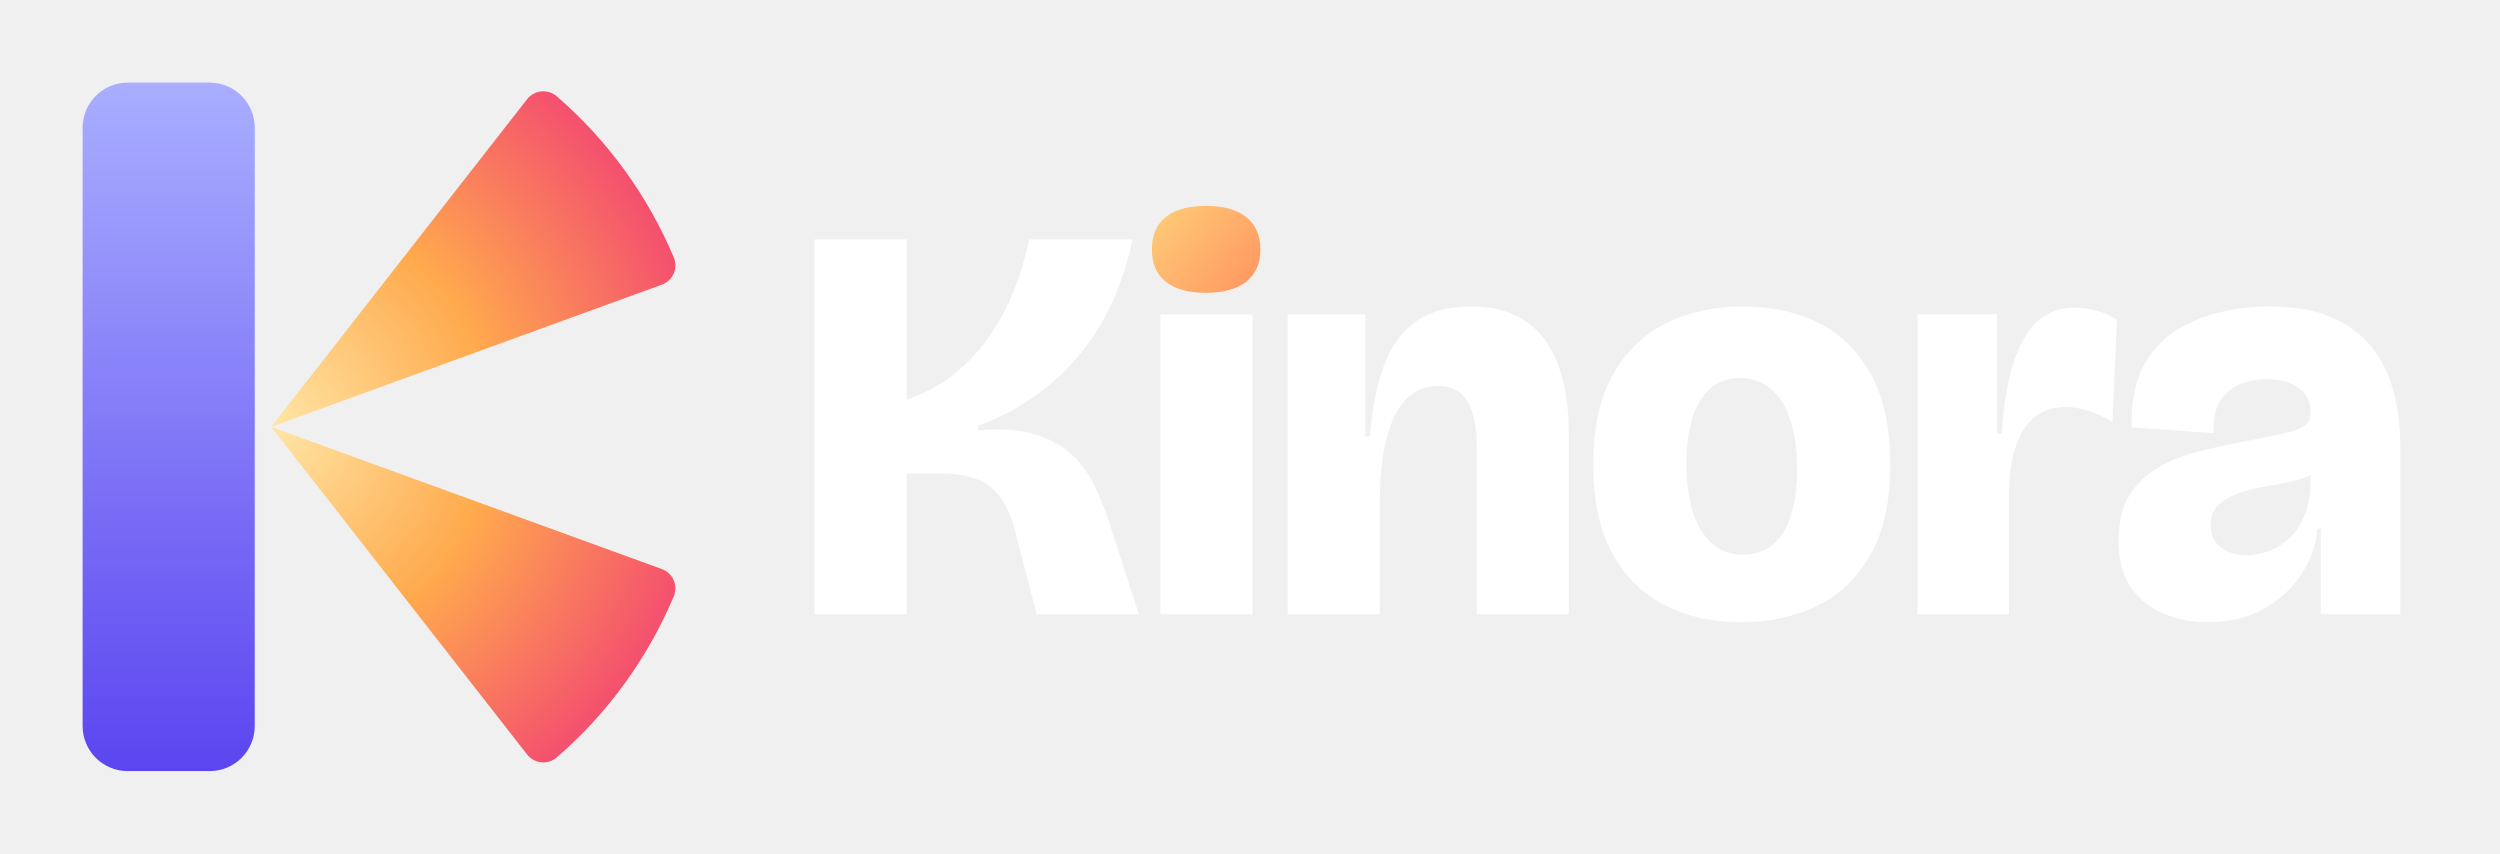
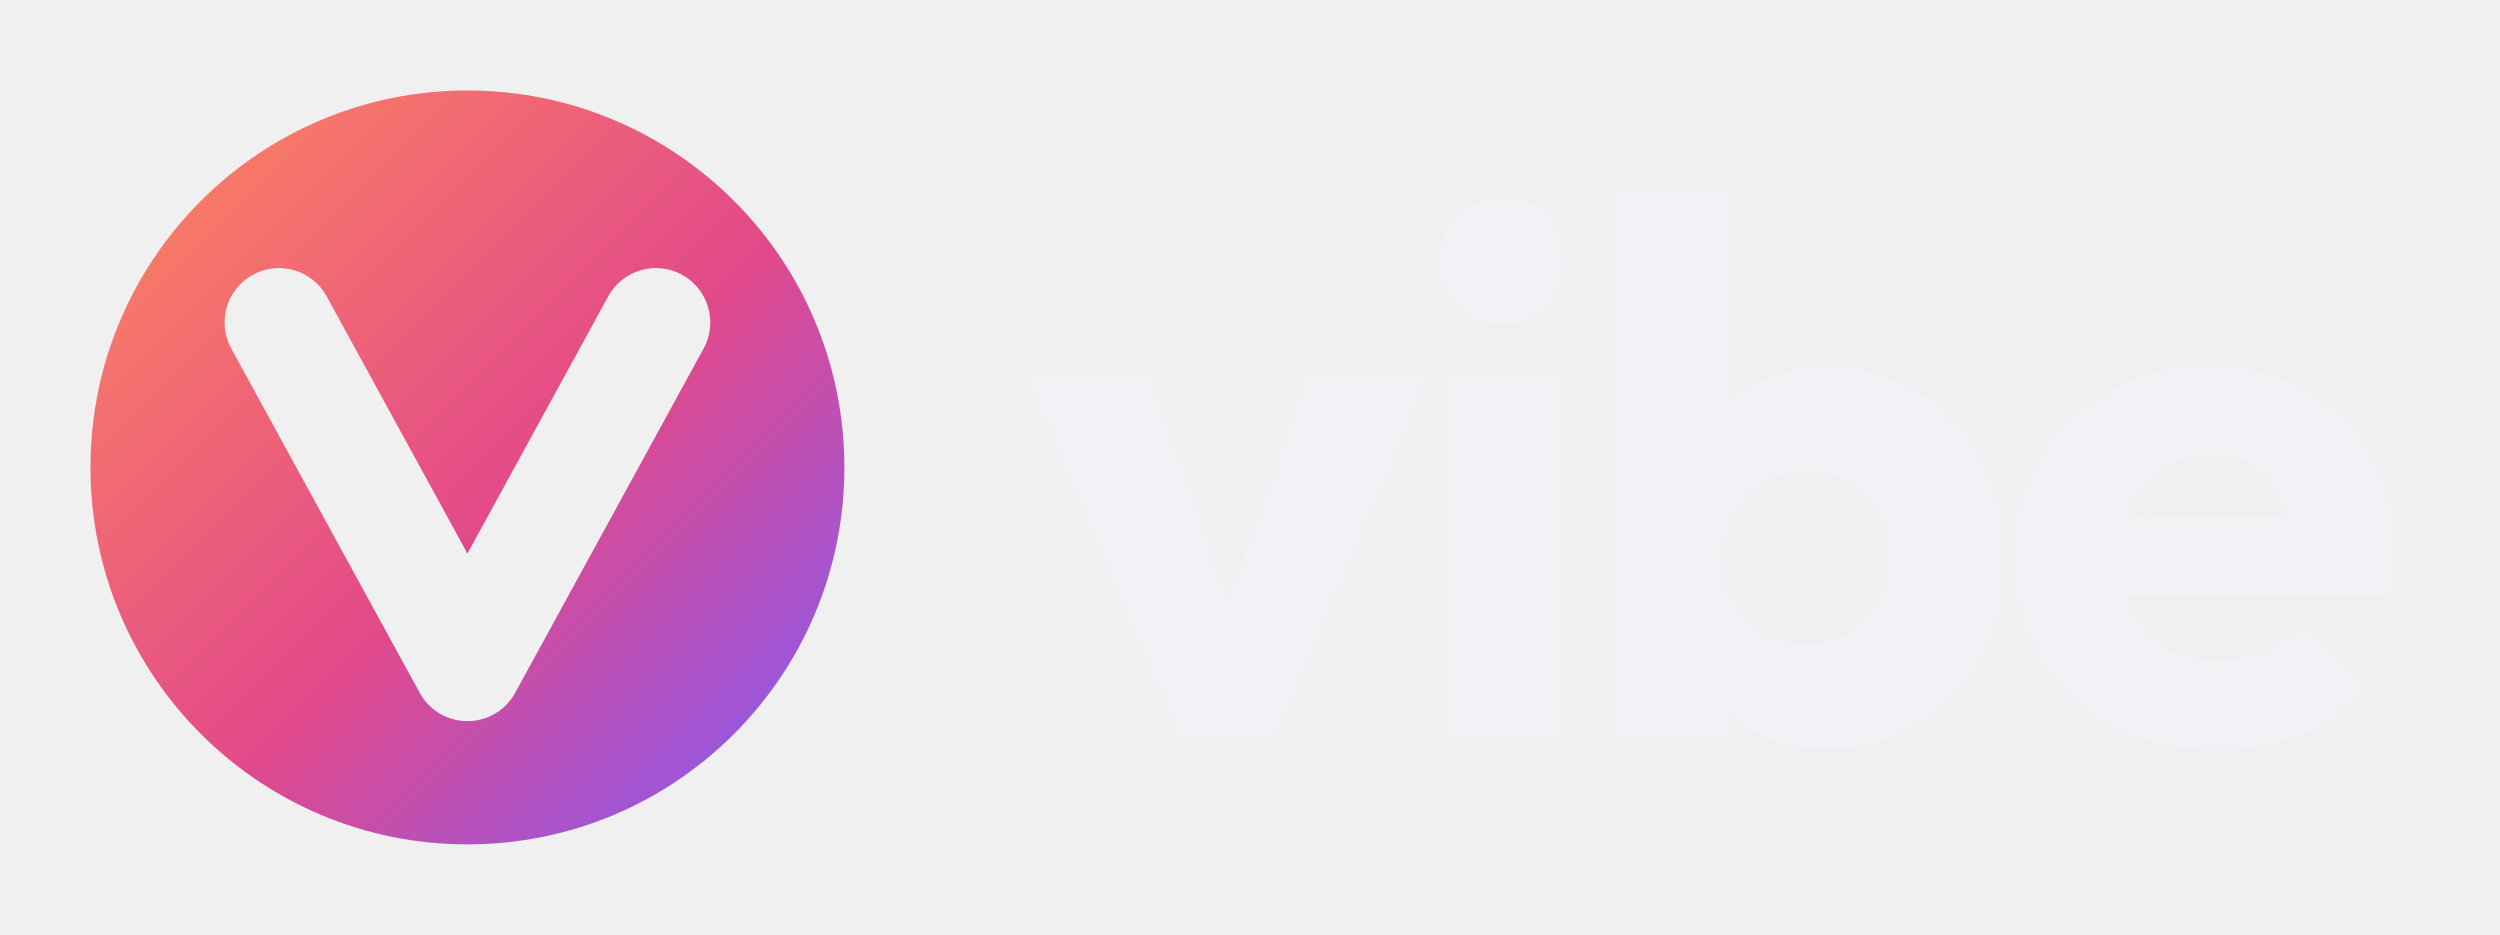
- <svg xmlns="http://www.w3.org/2000/svg" width="726.24" height="248" viewBox="0 0 726.24 248" role="img" aria-label="Kinora">
+ <svg xmlns="http://www.w3.org/2000/svg" width="663.2" height="248" viewBox="0 0 663.2 248" role="img" aria-label="Vibe">
  <defs>
-     <linearGradient id="wmdm-stem" gradientUnits="userSpaceOnUse" x1="0" y1="88" x2="0" y2="424">
-       <stop offset="0" stop-color="#A9AEFF" />
-       <stop offset="1" stop-color="#5B45F0" />
-     </linearGradient>
-     <radialGradient id="wmdm-beam" gradientUnits="userSpaceOnUse" cx="200" cy="256" r="213.2">
-       <stop offset="0" stop-color="#FFE6A6" />
-       <stop offset="0.5" stop-color="#FFAA4D" />
-       <stop offset="1" stop-color="#F4506E" />
-     </radialGradient>
-     <linearGradient id="wmd-dot" gradientUnits="userSpaceOnUse" x1="331.16" y1="59.81" x2="369.77" y2="91.33">
-       <stop offset="0" stop-color="#FFD27A" />
-       <stop offset="1" stop-color="#FF8A5B" />
+     <linearGradient id="wmdm-g" gradientUnits="userSpaceOnUse" x1="48" y1="48" x2="464" y2="464">
+       <stop offset="0" stop-color="#FF8A5C" />
+       <stop offset="0.55" stop-color="#E2498A" />
+       <stop offset="1" stop-color="#7C5CFF" />
    </linearGradient>
  </defs>
-   <g transform="translate(24 24) scale(0.595238) translate(-108 -88)">
-     <path d="M130 88H170A22 22 0 0 1 192 110V402A22 22 0 0 1 170 424H130A22 22 0 0 1 108 402V110A22 22 0 0 1 130 88Z" fill="url(#wmdm-stem)" />
-     <path d="M200 256L390.71 186.59A10 10 0 0 0 396.51 173.31A213.2 213.2 0 0 0 339.36 94.66A10 10 0 0 0 324.95 96.07Z" fill="url(#wmdm-beam)" />
-     <path d="M200 256L390.71 325.41A10 10 0 0 1 396.51 338.69A213.2 213.2 0 0 1 339.36 417.34A10 10 0 0 1 324.95 415.93Z" fill="url(#wmdm-beam)" />
+   <g transform="translate(24 24) scale(0.480769) translate(-48 -48)">
+     <path d="M48 256A208 208 0 1 0 464 256A208 208 0 1 0 48 256ZM178.32 161.6L256 303.52L333.68 161.6A30 30 0 0 1 386.32 190.4L282.32 380.4A30 30 0 0 1 229.68 380.4L125.68 190.4A30 30 0 0 1 178.32 161.6Z" fill="url(#wmdm-g)" fill-rule="evenodd" />
  </g>
-   <path d="M236.61 178.45L236.61 69.55L263.34 69.55L263.34 116.08Q271.26 113.44 277.28 108.57Q283.31 103.7 287.6 97.43Q291.89 91.16 294.69 83.99Q297.5 76.81 298.98 69.55L329.01 69.55Q327.03 78.95 323.32 87.29Q319.61 95.62 314 102.55Q308.39 109.48 300.96 114.84Q293.54 120.2 284.13 123.67L284.13 124.99Q294.2 124.16 300.8 126.23Q307.4 128.29 311.52 132.25Q315.65 136.21 318.04 141.24Q320.43 146.27 322.08 151.39L330.83 178.45L301.13 178.45L294.86 154.19Q293.37 148.25 290.65 144.54Q287.93 140.83 283.64 139.18Q279.35 137.53 272.75 137.53L263.34 137.53L263.34 178.45Z" fill="#FFFFFF" />
-   <path d="M337.1 178.45L337.1 91.33L363.83 91.33L363.83 178.45Z" fill="#FFFFFF" />
-   <path d="M350.3 85.06Q342.71 85.06 338.66 81.84Q334.62 78.62 334.62 72.52Q334.62 66.25 338.66 63.03Q342.71 59.81 350.3 59.81Q358.05 59.81 362.09 63.11Q366.14 66.41 366.14 72.52Q366.14 78.46 362.09 81.76Q358.05 85.06 350.3 85.06Z" fill="url(#wmd-dot)" />
-   <path d="M374.06 178.45L374.06 129.11L374.06 91.33L396.66 91.33L396.66 126.8L397.98 126.8Q398.97 113.93 402.27 105.6Q405.57 97.27 411.68 93.14Q417.78 89.02 427.19 89.02Q441.38 89.02 448.55 98.42Q455.73 107.83 455.73 126.47L455.73 178.45L429 178.45L429 129.94Q429 121.03 426.28 116.57Q423.56 112.12 417.62 112.12Q412.67 112.12 408.87 115.58Q405.08 119.05 402.93 126.8Q400.79 134.56 400.79 147.59L400.79 178.45Z" fill="#FFFFFF" />
-   <path d="M505.73 180.76Q493.19 180.76 483.45 175.73Q473.72 170.69 468.27 160.55Q462.83 150.4 462.83 135.05Q462.83 119.05 468.52 108.9Q474.21 98.75 484.03 93.89Q493.85 89.02 506.22 89.02Q519.09 89.02 528.74 94.05Q538.4 99.08 543.76 109.23Q549.12 119.38 549.12 134.89Q549.12 150.89 543.43 161.04Q537.74 171.19 527.92 175.97Q518.1 180.76 505.73 180.76ZM506.39 161.13Q511.5 161.13 514.97 158.24Q518.43 155.35 520.25 149.74Q522.06 144.13 522.06 136.38Q522.06 127.79 520.08 121.94Q518.1 116.08 514.39 112.94Q510.68 109.81 505.4 109.81Q500.45 109.81 496.98 112.7Q493.52 115.58 491.7 121.19Q489.89 126.8 489.89 134.72Q489.89 147.26 494.26 154.19Q498.63 161.13 506.39 161.13Z" fill="#FFFFFF" />
-   <path d="M557.04 178.45L557.04 131.09L557.04 91.33L580.14 91.33L580.14 125.98L581.46 125.98Q582.45 112.12 585.34 104.12Q588.23 96.11 592.6 92.73Q596.97 89.35 602.42 89.35Q605.39 89.35 608.6 90.17Q611.82 91 614.96 92.81L613.64 122.51Q610.01 120.37 606.54 119.3Q603.08 118.22 599.94 118.22Q594.66 118.22 591.03 121.19Q587.4 124.16 585.5 129.94Q583.61 135.71 583.61 143.96L583.61 178.45Z" fill="#FFFFFF" />
-   <path d="M641.52 180.76Q634.92 180.76 628.98 178.45Q623.04 176.14 619.25 170.94Q615.45 165.74 615.45 157Q615.45 148.91 618.59 143.88Q621.72 138.85 627 135.8Q632.28 132.74 638.55 131.18Q644.82 129.61 650.93 128.45Q659.51 126.8 663.8 125.81Q668.09 124.82 669.65 123.5Q671.22 122.18 671.22 119.87Q671.22 115.09 667.67 112.61Q664.13 110.14 658.35 110.14Q654.72 110.14 651.09 111.46Q647.46 112.78 645.15 116.16Q642.84 119.54 643.01 125.81L619.25 124.16Q618.92 113.77 622.38 106.92Q625.85 100.07 631.87 96.2Q637.89 92.32 645.07 90.67Q652.25 89.02 659.34 89.02Q672.38 89.02 680.79 93.89Q689.21 98.75 693.25 107.91Q697.29 117.07 697.29 130.1L697.29 145.61Q697.29 151.06 697.29 156.59Q697.29 162.11 697.29 167.56Q697.29 173 697.29 178.45L674.19 178.45Q674.19 172.51 674.19 166.41Q674.19 160.3 674.19 153.53L673.2 153.53Q672.54 160.96 668.33 167.15Q664.13 173.33 657.28 177.05Q650.43 180.76 641.52 180.76ZM652.58 161.29Q655.38 161.29 658.6 160.22Q661.82 159.14 664.7 156.67Q667.59 154.19 669.41 149.82Q671.22 145.45 671.22 139.01L671.22 135.05L675.68 134.56Q674.36 136.7 671.3 138.02Q668.25 139.34 664.46 140.09Q660.66 140.83 656.78 141.57Q652.91 142.31 649.61 143.55Q646.31 144.79 644.24 146.85Q642.18 148.91 642.18 152.54Q642.18 156.83 645.23 159.06Q648.29 161.29 652.58 161.29Z" fill="#FFFFFF" />
+   <path d="M313.3 196.6L272.1 99.4L305.1 99.4L333.1 180.4L318.8 180.4L346.8 99.4L379.2 99.4L338 196.6ZM383.2 196.6L383.2 99.4L413.8 99.4L413.8 196.6ZM398.5 86Q391.4 86 386.7 81.15Q382 76.3 382 69.2Q382 62.1 386.7 57.25Q391.4 52.4 398.5 52.4Q405.8 52.4 410.4 57.25Q415 62.1 415 69.2Q415 76.3 410.4 81.15Q405.8 86 398.5 86ZM484.4 198.6Q474.5 198.6 466.3 194.55Q458.1 190.5 452.95 183.55Q447.8 176.6 447 168L447 127Q447.8 118.4 453 111.7Q458.2 105 466.4 101.2Q474.6 97.4 484.4 97.4Q498.2 97.4 508.9 104Q519.6 110.6 525.7 122.05Q531.8 133.5 531.8 148.1Q531.8 162.6 525.7 174Q519.6 185.4 508.9 192Q498.2 198.6 484.4 198.6ZM428.4 196.6L428.4 51.4L459 51.4L459 123.3L453.9 146.8L458.5 170.5L458.5 196.6ZM479 171Q485.4 171 490.3 168.05Q495.2 165.1 498 159.9Q500.8 154.7 500.8 148Q500.8 141.3 498 136.1Q495.2 130.9 490.25 127.95Q485.3 125 478.9 125Q472.5 125 467.55 127.95Q462.6 130.9 459.9 136.05Q457.2 141.2 457.2 148Q457.2 154.8 459.95 160Q462.7 165.2 467.65 168.1Q472.6 171 479 171ZM588.3 198.8Q572.5 198.8 560.25 192.3Q548 185.8 541 174.25Q534 162.7 534 148Q534 133.4 540.85 121.95Q547.7 110.5 559.55 103.85Q571.4 97.2 586.1 97.2Q600.5 97.2 611.55 103.45Q622.6 109.7 628.9 120.7Q635.2 131.7 635.2 145.8Q635.2 148.5 634.9 151.4Q634.6 154.3 633.8 158L550 158.3L550 137.3L620.8 137L607.6 145.9Q607.4 137.5 604.95 131.95Q602.5 126.4 597.85 123.5Q593.2 120.6 586.3 120.6Q579.1 120.6 573.8 123.9Q568.5 127.2 565.65 133.25Q562.8 139.3 562.8 147.8Q562.8 156.4 565.85 162.55Q568.9 168.7 574.6 171.95Q580.3 175.2 588.2 175.2Q595.4 175.2 601.2 172.75Q607 170.3 611.4 165.3L628.2 182.1Q621 190.4 610.8 194.6Q600.6 198.8 588.3 198.8Z" fill="#F2F1F6" />
</svg>
